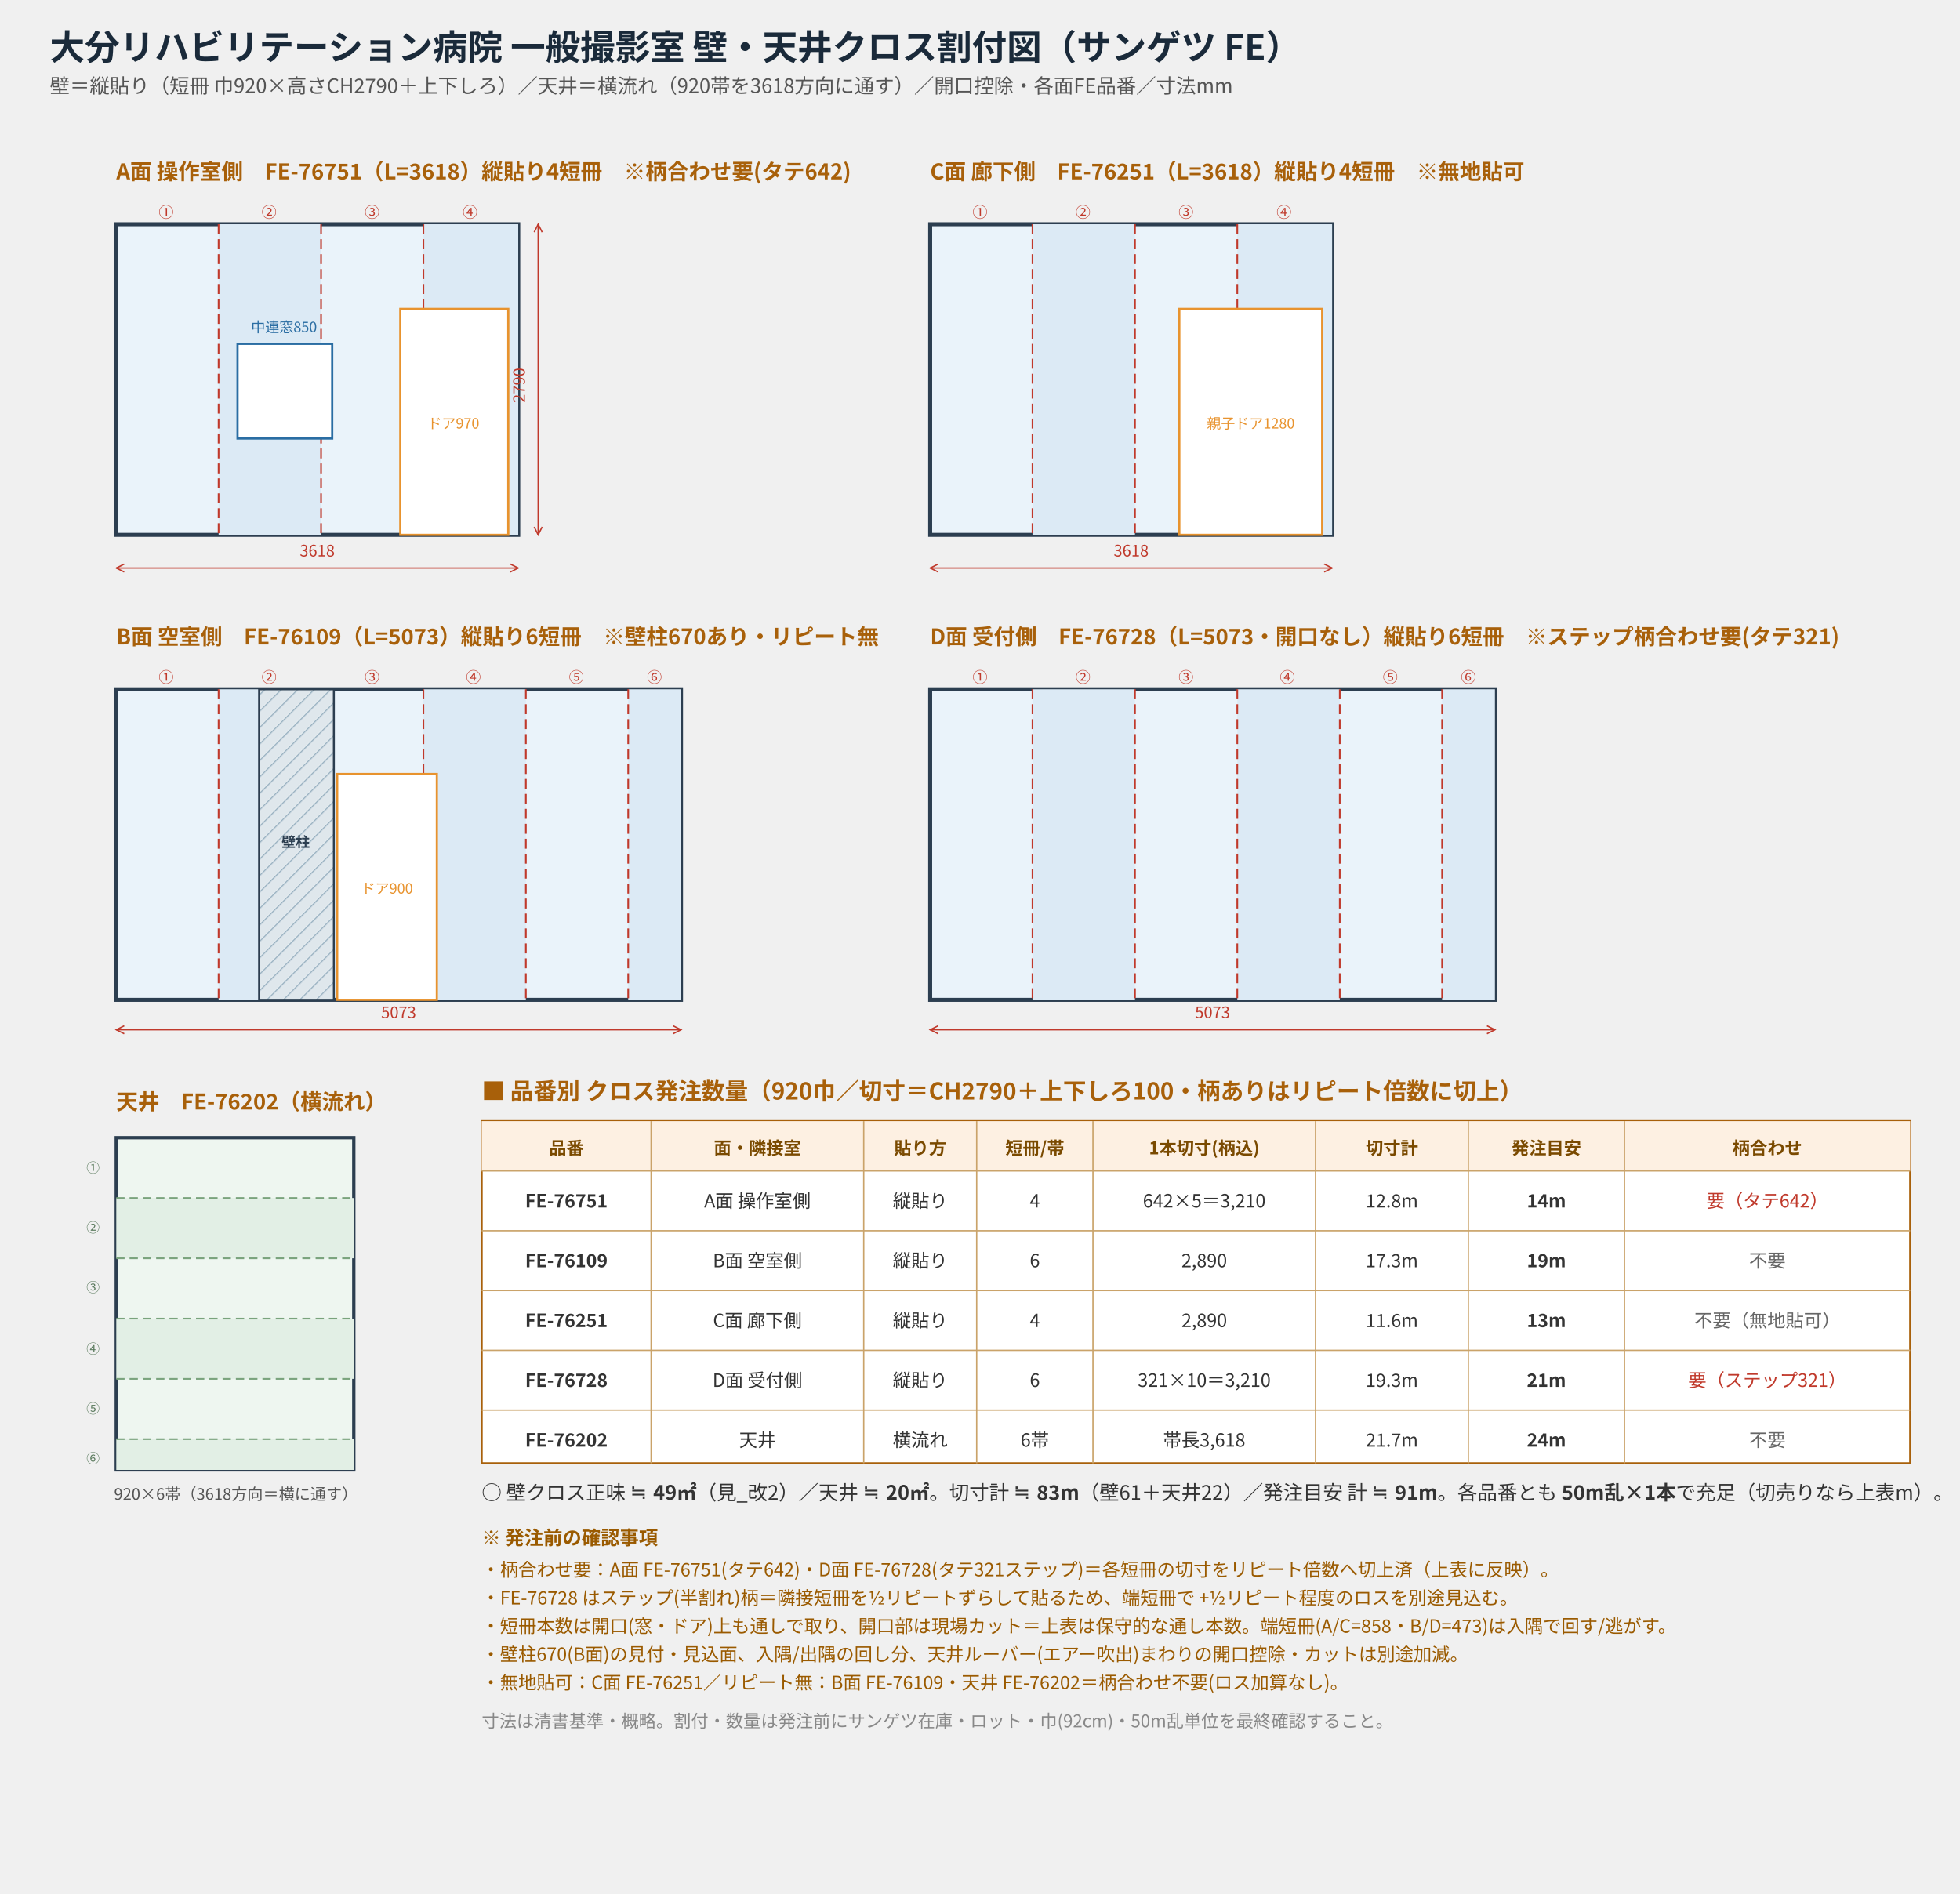
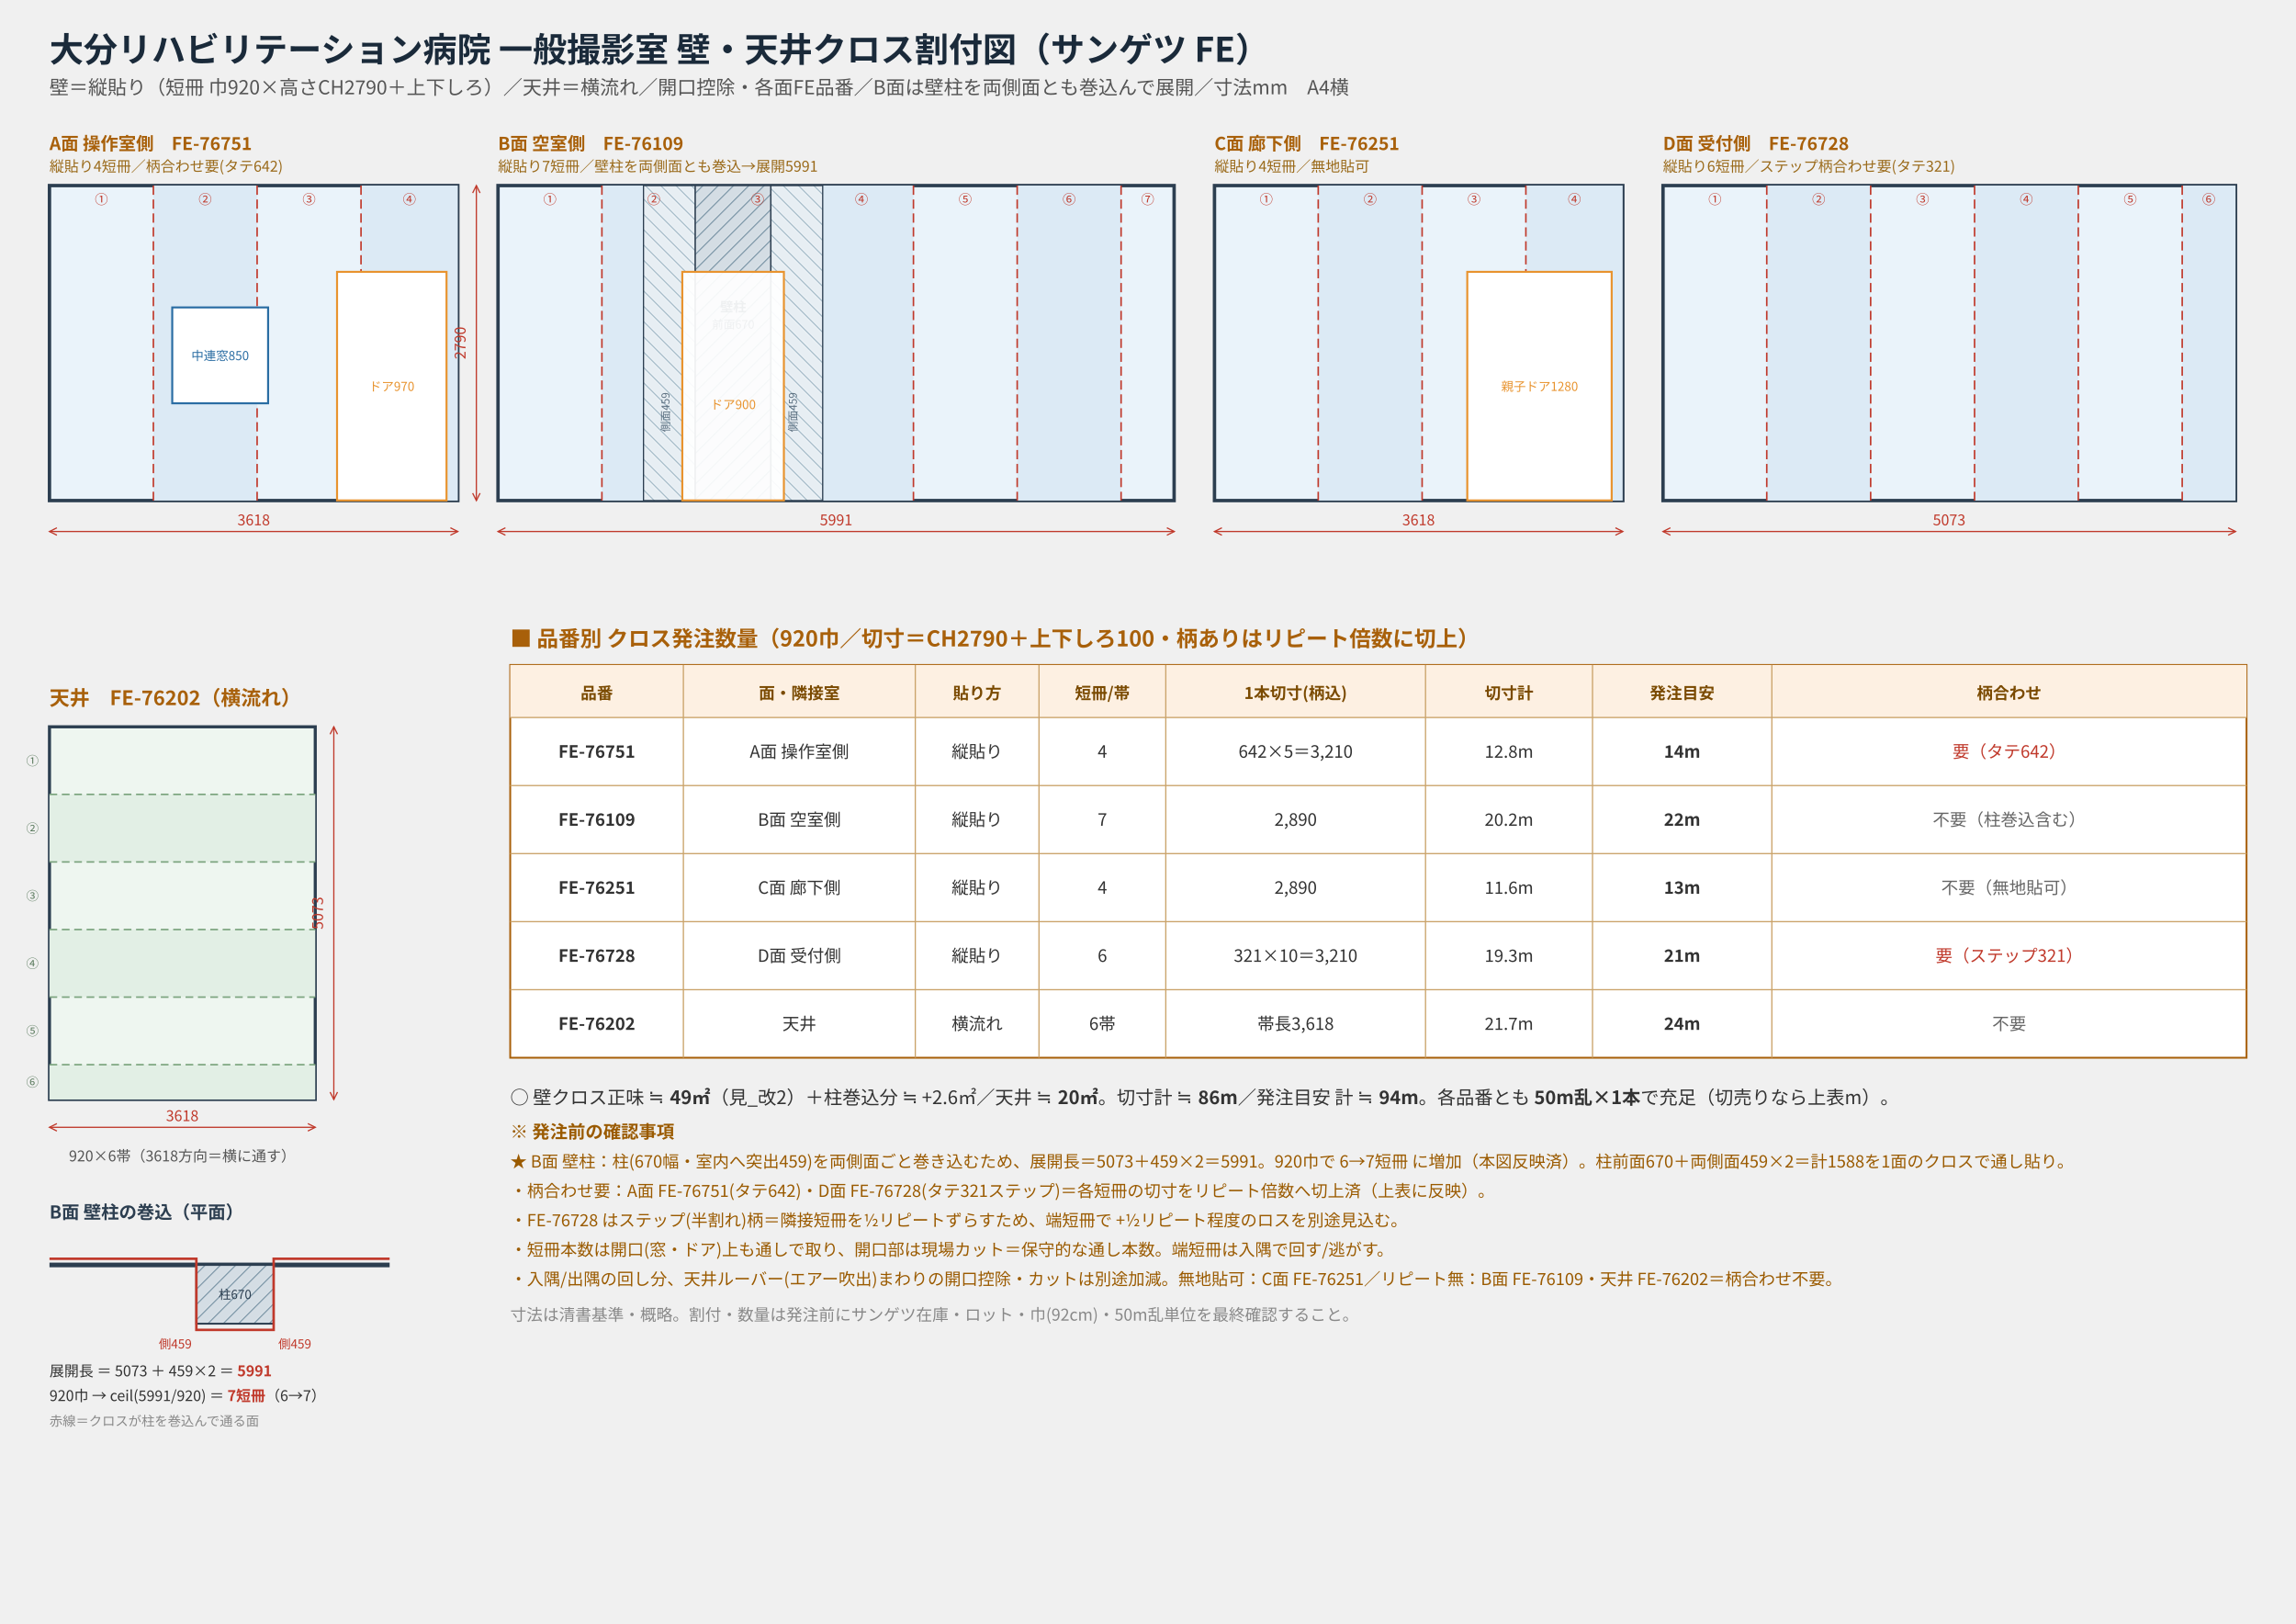
- <svg xmlns="http://www.w3.org/2000/svg" viewBox="0 0 1180 1140" font-family="'Noto Sans CJK JP','Noto Sans JP','IPAGothic','Yu Gothic','Hiragino Kaku Gothic ProN','Meiryo',sans-serif">
+ <svg xmlns="http://www.w3.org/2000/svg" viewBox="0 0 1485 1050" font-family="'Noto Sans CJK JP','Noto Sans JP','Yu Gothic','Meiryo',sans-serif">
  <defs>
    <marker id="dimS" markerWidth="10" markerHeight="10" refX="2" refY="5" orient="auto">
      <path d="M8,2 L2,5 L8,8" fill="none" stroke="#c0392b" stroke-width="1" />
    </marker>
    <marker id="dimE" markerWidth="10" markerHeight="10" refX="8" refY="5" orient="auto">
      <path d="M2,2 L8,5 L2,8" fill="none" stroke="#c0392b" stroke-width="1" />
    </marker>
    <pattern id="col" width="7" height="7" patternUnits="userSpaceOnUse" patternTransform="rotate(45)">
-       <rect width="7" height="7" fill="#dfe7ec" />
-       <line x1="0" y1="0" x2="0" y2="7" stroke="#9bb3c2" stroke-width="1.3" />
+       <rect width="7" height="7" fill="#d4dde4" />
+       <line x1="0" y1="0" x2="0" y2="7" stroke="#7e98a8" stroke-width="1.4" />
+     </pattern>
+     <pattern id="colside" width="7" height="7" patternUnits="userSpaceOnUse" patternTransform="rotate(-45)">
+       <rect width="7" height="7" fill="#e7eef3" />
+       <line x1="0" y1="0" x2="0" y2="7" stroke="#9bb3c2" stroke-width="1.1" />
    </pattern>
  </defs>
-   <text x="30" y="36" font-size="21" font-weight="bold" fill="#1a2a3a">大分リハビリテーション病院 一般撮影室 壁・天井クロス割付図（サンゲツ FE）</text>
-   <text x="30" y="56" font-size="12" fill="#555">壁＝縦貼り（短冊 巾920×高さCH2790＋上下しろ）／天井＝横流れ（920帯を3618方向に通す）／開口控除・各面FE品番／寸法mm</text>
-   <g>
-     <text x="70" y="108" font-size="13" font-weight="bold" fill="#a8600a">A面 操作室側　FE-76751（L=3618）縦貼り4短冊　※柄合わせ要(タテ642)</text>
-     <rect x="70" y="135" width="242" height="187" fill="#eaf3fa" stroke="#2c3e50" stroke-width="2.4" />
-     <rect x="131.6" y="135" width="61.7" height="187" fill="#dceaf5" />
-     <rect x="254.9" y="135" width="57.1" height="187" fill="#dceaf5" />
-     <g stroke="#c0392b" stroke-width="1" stroke-dasharray="6 3">
-       <line x1="131.6" y1="135" x2="131.6" y2="322" />
-       <line x1="193.3" y1="135" x2="193.3" y2="322" />
-       <line x1="254.9" y1="135" x2="254.9" y2="322" />
-     </g>
-     <rect x="143" y="207" width="57" height="57" fill="#fff" stroke="#2a6da3" stroke-width="1.3" />
-     <text x="171" y="200" font-size="8.5" fill="#2a6da3" text-anchor="middle">中連窓850</text>
-     <rect x="241" y="186" width="65" height="136" fill="#fff" stroke="#e8932e" stroke-width="1.3" />
-     <text x="273" y="258" font-size="8.5" fill="#e8932e" text-anchor="middle">ドア970</text>
-     <text x="100" y="131" font-size="9" fill="#c0392b" text-anchor="middle">①</text>
-     <text x="162" y="131" font-size="9" fill="#c0392b" text-anchor="middle">②</text>
-     <text x="224" y="131" font-size="9" fill="#c0392b" text-anchor="middle">③</text>
-     <text x="283" y="131" font-size="9" fill="#c0392b" text-anchor="middle">④</text>
-     <line x1="324" y1="135" x2="324" y2="322" stroke="#c0392b" stroke-width="0.8" marker-start="url(#dimS)" marker-end="url(#dimE)" />
-     <text x="316" y="232" font-size="9.5" fill="#c0392b" transform="rotate(-90 316 232)" text-anchor="middle">2790</text>
-     <line x1="70" y1="342" x2="312" y2="342" stroke="#c0392b" stroke-width="0.8" marker-start="url(#dimS)" marker-end="url(#dimE)" />
-     <text x="191" y="335" font-size="9.5" fill="#c0392b" text-anchor="middle">3618</text>
-   </g>
-   <g>
-     <text x="560" y="108" font-size="13" font-weight="bold" fill="#a8600a">C面 廊下側　FE-76251（L=3618）縦貼り4短冊　※無地貼可</text>
-     <rect x="560" y="135" width="242" height="187" fill="#eaf3fa" stroke="#2c3e50" stroke-width="2.4" />
-     <rect x="621.6" y="135" width="61.7" height="187" fill="#dceaf5" />
-     <rect x="744.9" y="135" width="57.1" height="187" fill="#dceaf5" />
-     <g stroke="#c0392b" stroke-width="1" stroke-dasharray="6 3">
-       <line x1="621.6" y1="135" x2="621.6" y2="322" />
-       <line x1="683.3" y1="135" x2="683.3" y2="322" />
-       <line x1="744.9" y1="135" x2="744.9" y2="322" />
-     </g>
-     <rect x="710" y="186" width="86" height="136" fill="#fff" stroke="#e8932e" stroke-width="1.3" />
-     <text x="753" y="258" font-size="8.5" fill="#e8932e" text-anchor="middle">親子ドア1280</text>
-     <text x="590" y="131" font-size="9" fill="#c0392b" text-anchor="middle">①</text>
-     <text x="652" y="131" font-size="9" fill="#c0392b" text-anchor="middle">②</text>
-     <text x="714" y="131" font-size="9" fill="#c0392b" text-anchor="middle">③</text>
-     <text x="773" y="131" font-size="9" fill="#c0392b" text-anchor="middle">④</text>
-     <line x1="560" y1="342" x2="802" y2="342" stroke="#c0392b" stroke-width="0.8" marker-start="url(#dimS)" marker-end="url(#dimE)" />
-     <text x="681" y="335" font-size="9.5" fill="#c0392b" text-anchor="middle">3618</text>
-   </g>
-   <g>
-     <text x="70" y="388" font-size="13" font-weight="bold" fill="#a8600a">B面 空室側　FE-76109（L=5073）縦貼り6短冊　※壁柱670あり・リピート無</text>
-     <rect x="70" y="415" width="340" height="187" fill="#eaf3fa" stroke="#2c3e50" stroke-width="2.4" />
-     <rect x="131.6" y="415" width="61.7" height="187" fill="#dceaf5" />
-     <rect x="254.9" y="415" width="61.7" height="187" fill="#dceaf5" />
-     <rect x="378.2" y="415" width="31.8" height="187" fill="#dceaf5" />
-     <g stroke="#c0392b" stroke-width="1" stroke-dasharray="6 3">
-       <line x1="131.6" y1="415" x2="131.6" y2="602" />
-       <line x1="193.3" y1="415" x2="193.3" y2="602" />
-       <line x1="254.9" y1="415" x2="254.9" y2="602" />
-       <line x1="316.6" y1="415" x2="316.6" y2="602" />
-       <line x1="378.2" y1="415" x2="378.2" y2="602" />
-     </g>
-     <rect x="156" y="415" width="45" height="187" fill="url(#col)" stroke="#2c3e50" stroke-width="1.2" />
-     <text x="178" y="510" font-size="8.5" fill="#2c3e50" text-anchor="middle" font-weight="bold">壁柱</text>
-     <rect x="203" y="466" width="60" height="136" fill="#fff" stroke="#e8932e" stroke-width="1.3" />
-     <text x="233" y="538" font-size="8.5" fill="#e8932e" text-anchor="middle">ドア900</text>
-     <text x="100" y="411" font-size="9" fill="#c0392b" text-anchor="middle">①</text>
-     <text x="162" y="411" font-size="9" fill="#c0392b" text-anchor="middle">②</text>
-     <text x="224" y="411" font-size="9" fill="#c0392b" text-anchor="middle">③</text>
-     <text x="285" y="411" font-size="9" fill="#c0392b" text-anchor="middle">④</text>
-     <text x="347" y="411" font-size="9" fill="#c0392b" text-anchor="middle">⑤</text>
-     <text x="394" y="411" font-size="9" fill="#c0392b" text-anchor="middle">⑥</text>
-     <line x1="70" y1="620" x2="410" y2="620" stroke="#c0392b" stroke-width="0.8" marker-start="url(#dimS)" marker-end="url(#dimE)" />
-     <text x="240" y="613" font-size="9.5" fill="#c0392b" text-anchor="middle">5073</text>
-   </g>
-   <g>
-     <text x="560" y="388" font-size="13" font-weight="bold" fill="#a8600a">D面 受付側　FE-76728（L=5073・開口なし）縦貼り6短冊　※ステップ柄合わせ要(タテ321)</text>
-     <rect x="560" y="415" width="340" height="187" fill="#eaf3fa" stroke="#2c3e50" stroke-width="2.4" />
-     <rect x="621.6" y="415" width="61.7" height="187" fill="#dceaf5" />
-     <rect x="744.9" y="415" width="61.7" height="187" fill="#dceaf5" />
-     <rect x="868.2" y="415" width="31.8" height="187" fill="#dceaf5" />
-     <g stroke="#c0392b" stroke-width="1" stroke-dasharray="6 3">
-       <line x1="621.6" y1="415" x2="621.6" y2="602" />
-       <line x1="683.3" y1="415" x2="683.3" y2="602" />
-       <line x1="744.9" y1="415" x2="744.9" y2="602" />
-       <line x1="806.6" y1="415" x2="806.6" y2="602" />
-       <line x1="868.2" y1="415" x2="868.2" y2="602" />
-     </g>
-     <text x="590" y="411" font-size="9" fill="#c0392b" text-anchor="middle">①</text>
-     <text x="652" y="411" font-size="9" fill="#c0392b" text-anchor="middle">②</text>
-     <text x="714" y="411" font-size="9" fill="#c0392b" text-anchor="middle">③</text>
-     <text x="775" y="411" font-size="9" fill="#c0392b" text-anchor="middle">④</text>
-     <text x="837" y="411" font-size="9" fill="#c0392b" text-anchor="middle">⑤</text>
-     <text x="884" y="411" font-size="9" fill="#c0392b" text-anchor="middle">⑥</text>
-     <line x1="560" y1="620" x2="900" y2="620" stroke="#c0392b" stroke-width="0.8" marker-start="url(#dimS)" marker-end="url(#dimE)" />
-     <text x="730" y="613" font-size="9.5" fill="#c0392b" text-anchor="middle">5073</text>
-   </g>
-   <g>
-     <text x="70" y="668" font-size="13" font-weight="bold" fill="#a8600a">天井　FE-76202（横流れ）</text>
-     <rect x="70" y="685" width="143" height="200" fill="#eef6f0" stroke="#2c3e50" stroke-width="2" />
-     <rect x="70" y="721.3" width="143" height="36.3" fill="#e2efe5" />
-     <rect x="70" y="793.9" width="143" height="36.3" fill="#e2efe5" />
-     <rect x="70" y="866.5" width="143" height="18.5" fill="#e2efe5" />
-     <g stroke="#7aa37d" stroke-width="1" stroke-dasharray="5 3">
-       <line x1="70" y1="721.3" x2="213" y2="721.3" />
-       <line x1="70" y1="757.6" x2="213" y2="757.6" />
-       <line x1="70" y1="793.9" x2="213" y2="793.9" />
-       <line x1="70" y1="830.2" x2="213" y2="830.2" />
-       <line x1="70" y1="866.5" x2="213" y2="866.5" />
-     </g>
-     <text x="60" y="706" font-size="8" fill="#5a7a5d" text-anchor="end">①</text>
-     <text x="60" y="742" font-size="8" fill="#5a7a5d" text-anchor="end">②</text>
-     <text x="60" y="778" font-size="8" fill="#5a7a5d" text-anchor="end">③</text>
-     <text x="60" y="815" font-size="8" fill="#5a7a5d" text-anchor="end">④</text>
-     <text x="60" y="851" font-size="8" fill="#5a7a5d" text-anchor="end">⑤</text>
-     <text x="60" y="881" font-size="8" fill="#5a7a5d" text-anchor="end">⑥</text>
-     <text x="142" y="903" font-size="9.5" fill="#555" text-anchor="middle">920×6帯（3618方向＝横に通す）</text>
-   </g>
-   <g>
-     <text x="290" y="662" font-size="14" font-weight="bold" fill="#a8600a">■ 品番別 クロス発注数量（920巾／切寸＝CH2790＋上下しろ100・柄ありはリピート倍数に切上）</text>
-     <rect x="290" y="675" width="860" height="206" fill="#fff" stroke="#a8600a" stroke-width="1.2" />
-     <rect x="290" y="675" width="860" height="30" fill="#fdf0e2" />
-     <g stroke="#caa36a" stroke-width="0.8">
-       <line x1="392" y1="675" x2="392" y2="881" />
-       <line x1="520" y1="675" x2="520" y2="881" />
-       <line x1="588" y1="675" x2="588" y2="881" />
-       <line x1="658" y1="675" x2="658" y2="881" />
-       <line x1="792" y1="675" x2="792" y2="881" />
-       <line x1="884" y1="675" x2="884" y2="881" />
-       <line x1="978" y1="675" x2="978" y2="881" />
-     </g>
-     <g stroke="#caa36a" stroke-width="0.8">
-       <line x1="290" y1="705" x2="1150" y2="705" />
-       <line x1="290" y1="741" x2="1150" y2="741" />
-       <line x1="290" y1="777" x2="1150" y2="777" />
-       <line x1="290" y1="813" x2="1150" y2="813" />
-       <line x1="290" y1="849" x2="1150" y2="849" />
-     </g>
-     <g font-size="10.5" font-weight="bold" fill="#7a4a00" text-anchor="middle">
-       <text x="341" y="695">品番</text>
-       <text x="456" y="695">面・隣接室</text>
-       <text x="554" y="695">貼り方</text>
-       <text x="623" y="695">短冊/帯</text>
-       <text x="725" y="695">1本切寸(柄込)</text>
-       <text x="838" y="695">切寸計</text>
-       <text x="931" y="695">発注目安</text>
-       <text x="1064" y="695">柄合わせ</text>
-     </g>
-     <g font-size="11" fill="#333">
-       <text x="341" y="727" text-anchor="middle" font-weight="bold">FE-76751</text>
-       <text x="456" y="727" text-anchor="middle">A面 操作室側</text>
-       <text x="554" y="727" text-anchor="middle">縦貼り</text>
-       <text x="623" y="727" text-anchor="middle">4</text>
-       <text x="725" y="727" text-anchor="middle">642×5＝3,210</text>
-       <text x="838" y="727" text-anchor="middle">12.8m</text>
-       <text x="931" y="727" text-anchor="middle" font-weight="bold">14m</text>
-       <text x="1064" y="727" text-anchor="middle" fill="#c0392b">要（タテ642）</text>
-     </g>
-     <g font-size="11" fill="#333">
-       <text x="341" y="763" text-anchor="middle" font-weight="bold">FE-76109</text>
-       <text x="456" y="763" text-anchor="middle">B面 空室側</text>
-       <text x="554" y="763" text-anchor="middle">縦貼り</text>
-       <text x="623" y="763" text-anchor="middle">6</text>
-       <text x="725" y="763" text-anchor="middle">2,890</text>
-       <text x="838" y="763" text-anchor="middle">17.3m</text>
-       <text x="931" y="763" text-anchor="middle" font-weight="bold">19m</text>
-       <text x="1064" y="763" text-anchor="middle" fill="#666">不要</text>
-     </g>
-     <g font-size="11" fill="#333">
-       <text x="341" y="799" text-anchor="middle" font-weight="bold">FE-76251</text>
-       <text x="456" y="799" text-anchor="middle">C面 廊下側</text>
-       <text x="554" y="799" text-anchor="middle">縦貼り</text>
-       <text x="623" y="799" text-anchor="middle">4</text>
-       <text x="725" y="799" text-anchor="middle">2,890</text>
-       <text x="838" y="799" text-anchor="middle">11.6m</text>
-       <text x="931" y="799" text-anchor="middle" font-weight="bold">13m</text>
-       <text x="1064" y="799" text-anchor="middle" fill="#666">不要（無地貼可）</text>
-     </g>
-     <g font-size="11" fill="#333">
-       <text x="341" y="835" text-anchor="middle" font-weight="bold">FE-76728</text>
-       <text x="456" y="835" text-anchor="middle">D面 受付側</text>
-       <text x="554" y="835" text-anchor="middle">縦貼り</text>
-       <text x="623" y="835" text-anchor="middle">6</text>
-       <text x="725" y="835" text-anchor="middle">321×10＝3,210</text>
-       <text x="838" y="835" text-anchor="middle">19.3m</text>
-       <text x="931" y="835" text-anchor="middle" font-weight="bold">21m</text>
-       <text x="1064" y="835" text-anchor="middle" fill="#c0392b">要（ステップ321）</text>
-     </g>
-     <g font-size="11" fill="#333">
-       <text x="341" y="871" text-anchor="middle" font-weight="bold">FE-76202</text>
-       <text x="456" y="871" text-anchor="middle">天井</text>
-       <text x="554" y="871" text-anchor="middle">横流れ</text>
-       <text x="623" y="871" text-anchor="middle">6帯</text>
-       <text x="725" y="871" text-anchor="middle">帯長3,618</text>
-       <text x="838" y="871" text-anchor="middle">21.7m</text>
-       <text x="931" y="871" text-anchor="middle" font-weight="bold">24m</text>
-       <text x="1064" y="871" text-anchor="middle" fill="#666">不要</text>
-     </g>
-   </g>
-   <g>
-     <text x="290" y="903" font-size="12" fill="#333">○ 壁クロス正味 ≒ <tspan font-weight="bold">49㎡</tspan>（見_改2）／天井 ≒ <tspan font-weight="bold">20㎡</tspan>。切寸計 ≒ <tspan font-weight="bold">83m</tspan>（壁61＋天井22）／発注目安 計 ≒ <tspan font-weight="bold">91m</tspan>。各品番とも <tspan font-weight="bold">50m乱×1本</tspan>で充足（切売りなら上表m）。</text>
-     <text x="290" y="930" font-size="11.5" font-weight="bold" fill="#9a5a00">※ 発注前の確認事項</text>
-     <text x="290" y="949" font-size="11" fill="#9a5a00">・柄合わせ要：A面 FE-76751(タテ642)・D面 FE-76728(タテ321ステップ)＝各短冊の切寸をリピート倍数へ切上済（上表に反映）。</text>
-     <text x="290" y="966" font-size="11" fill="#9a5a00">・FE-76728 はステップ(半割れ)柄＝隣接短冊を½リピートずらして貼るため、端短冊で +½リピート程度のロスを別途見込む。</text>
-     <text x="290" y="983" font-size="11" fill="#9a5a00">・短冊本数は開口(窓・ドア)上も通しで取り、開口部は現場カット＝上表は保守的な通し本数。端短冊(A/C=858・B/D=473)は入隅で回す/逃がす。</text>
-     <text x="290" y="1000" font-size="11" fill="#9a5a00">・壁柱670(B面)の見付・見込面、入隅/出隅の回し分、天井ルーバー(エアー吹出)まわりの開口控除・カットは別途加減。</text>
-     <text x="290" y="1017" font-size="11" fill="#9a5a00">・無地貼可：C面 FE-76251／リピート無：B面 FE-76109・天井 FE-76202＝柄合わせ不要(ロス加算なし)。</text>
-     <text x="290" y="1040" font-size="10.5" fill="#888">寸法は清書基準・概略。割付・数量は発注前にサンゲツ在庫・ロット・巾(92cm)・50m乱単位を最終確認すること。</text>
-   </g>
+   <text x="32" y="40" font-size="22" font-weight="bold" fill="#1a2a3a">大分リハビリテーション病院 一般撮影室 壁・天井クロス割付図（サンゲツ FE）</text>
+   <text x="32" y="61" font-size="12.5" fill="#555">壁＝縦貼り（短冊 巾920×高さCH2790＋上下しろ）／天井＝横流れ／開口控除・各面FE品番／B面は壁柱を両側面とも巻込んで展開／寸法mm　A4横</text>
+   <text x="32.0" y="97.0" font-size="11.5" font-weight="bold" fill="#a8600a">A面 操作室側　FE-76751</text>
+   <text x="32.0" y="111.0" font-size="9.5" fill="#9a6a1a">縦貼り4短冊／柄合わせ要(タテ642)</text>
+   <rect x="32.0" y="120.0" width="264.1" height="203.7" fill="#eaf3fa" stroke="#2c3e50" stroke-width="2.2" />
+   <rect x="99.2" y="120.0" width="67.2" height="203.7" fill="#dceaf5" />
+   <rect x="233.5" y="120.0" width="62.6" height="203.7" fill="#dceaf5" />
+   <line x1="99.2" y1="120.0" x2="99.2" y2="323.7" stroke="#c0392b" stroke-width="1" stroke-dasharray="6 3" />
+   <line x1="166.3" y1="120.0" x2="166.3" y2="323.7" stroke="#c0392b" stroke-width="1" stroke-dasharray="6 3" />
+   <line x1="233.5" y1="120.0" x2="233.5" y2="323.7" stroke="#c0392b" stroke-width="1" stroke-dasharray="6 3" />
+   <rect x="111.4" y="198.8" width="62.0" height="62.0" fill="#fff" stroke="#2a6da3" stroke-width="1.3" />
+   <text x="142.4" y="232.9" font-size="8" fill="#2a6da3" text-anchor="middle">中連窓850</text>
+   <rect x="218.0" y="175.8" width="70.8" height="147.8" fill="#fff" stroke="#e8932e" stroke-width="1.3" />
+   <text x="253.4" y="252.8" font-size="8" fill="#e8932e" text-anchor="middle">ドア970</text>
+   <text x="65.6" y="132.0" font-size="8.5" fill="#c0392b" text-anchor="middle">①</text>
+   <text x="132.7" y="132.0" font-size="8.5" fill="#c0392b" text-anchor="middle">②</text>
+   <text x="199.9" y="132.0" font-size="8.5" fill="#c0392b" text-anchor="middle">③</text>
+   <text x="264.8" y="132.0" font-size="8.5" fill="#c0392b" text-anchor="middle">④</text>
+   <line x1="32.0" y1="343.7" x2="296.1" y2="343.7" stroke="#c0392b" stroke-width="0.8" marker-start="url(#dimS)" marker-end="url(#dimE)" />
+   <text x="164.1" y="339.7" font-size="9.5" fill="#c0392b" text-anchor="middle">3618</text>
+   <line x1="308.1" y1="120.0" x2="308.1" y2="323.7" stroke="#c0392b" stroke-width="0.8" marker-start="url(#dimS)" marker-end="url(#dimE)" />
+   <text x="301.1" y="221.8" font-size="9.5" fill="#c0392b" transform="rotate(-90 301.1 221.8)" text-anchor="middle">2790</text>
+   <text x="322.1" y="97.0" font-size="11.5" font-weight="bold" fill="#a8600a">B面 空室側　FE-76109</text>
+   <text x="322.1" y="111.0" font-size="9.5" fill="#9a6a1a">縦貼り7短冊／壁柱を両側面とも巻込→展開5991</text>
+   <rect x="322.1" y="120.0" width="437.3" height="203.7" fill="#eaf3fa" stroke="#2c3e50" stroke-width="2.2" />
+   <rect x="389.3" y="120.0" width="67.2" height="203.7" fill="#dceaf5" />
+   <rect x="523.6" y="120.0" width="67.2" height="203.7" fill="#dceaf5" />
+   <rect x="657.9" y="120.0" width="67.2" height="203.7" fill="#dceaf5" />
+   <line x1="389.3" y1="120.0" x2="389.3" y2="323.7" stroke="#c0392b" stroke-width="1" stroke-dasharray="6 3" />
+   <line x1="456.4" y1="120.0" x2="456.4" y2="323.7" stroke="#c0392b" stroke-width="1" stroke-dasharray="6 3" />
+   <line x1="523.6" y1="120.0" x2="523.6" y2="323.7" stroke="#c0392b" stroke-width="1" stroke-dasharray="6 3" />
+   <line x1="590.8" y1="120.0" x2="590.8" y2="323.7" stroke="#c0392b" stroke-width="1" stroke-dasharray="6 3" />
+   <line x1="657.9" y1="120.0" x2="657.9" y2="323.7" stroke="#c0392b" stroke-width="1" stroke-dasharray="6 3" />
+   <line x1="725.1" y1="120.0" x2="725.1" y2="323.7" stroke="#c0392b" stroke-width="1" stroke-dasharray="6 3" />
+   <rect x="416.2" y="120.0" width="33.5" height="203.7" fill="url(#colside)" stroke="#2c3e50" stroke-width="0.8" />
+   <rect x="449.7" y="120.0" width="48.9" height="203.7" fill="url(#col)" stroke="#2c3e50" stroke-width="0.8" />
+   <rect x="498.6" y="120.0" width="33.5" height="203.7" fill="url(#colside)" stroke="#2c3e50" stroke-width="0.8" />
+   <text x="474.2" y="201.5" font-size="8.5" fill="#2c3e50" text-anchor="middle" font-weight="bold">壁柱</text>
+   <text x="474.2" y="212.5" font-size="7.5" fill="#2c3e50" text-anchor="middle">前面670</text>
+   <text x="433.0" y="266.6" font-size="7" fill="#5b6f80" text-anchor="middle" transform="rotate(-90 433.0 266.6)">側面459</text>
+   <text x="515.4" y="266.6" font-size="7" fill="#5b6f80" text-anchor="middle" transform="rotate(-90 515.4 266.6)">側面459</text>
+   <rect x="441.3" y="175.8" width="65.7" height="147.8" fill="#fff" fill-opacity="0.92" stroke="#e8932e" stroke-width="1.3" />
+   <text x="474.2" y="264.5" font-size="8" fill="#e8932e" text-anchor="middle">ドア900</text>
+   <text x="355.7" y="132.0" font-size="8.5" fill="#c0392b" text-anchor="middle">①</text>
+   <text x="422.9" y="132.0" font-size="8.5" fill="#c0392b" text-anchor="middle">②</text>
+   <text x="490.0" y="132.0" font-size="8.5" fill="#c0392b" text-anchor="middle">③</text>
+   <text x="557.2" y="132.0" font-size="8.5" fill="#c0392b" text-anchor="middle">④</text>
+   <text x="624.3" y="132.0" font-size="8.5" fill="#c0392b" text-anchor="middle">⑤</text>
+   <text x="691.5" y="132.0" font-size="8.5" fill="#c0392b" text-anchor="middle">⑥</text>
+   <text x="742.3" y="132.0" font-size="8.5" fill="#c0392b" text-anchor="middle">⑦</text>
+   <line x1="322.1" y1="343.7" x2="759.5" y2="343.7" stroke="#c0392b" stroke-width="0.8" marker-start="url(#dimS)" marker-end="url(#dimE)" />
+   <text x="540.8" y="339.7" font-size="9.5" fill="#c0392b" text-anchor="middle">5991</text>
+   <text x="785.5" y="97.0" font-size="11.5" font-weight="bold" fill="#a8600a">C面 廊下側　FE-76251</text>
+   <text x="785.5" y="111.0" font-size="9.5" fill="#9a6a1a">縦貼り4短冊／無地貼可</text>
+   <rect x="785.5" y="120.0" width="264.1" height="203.7" fill="#eaf3fa" stroke="#2c3e50" stroke-width="2.2" />
+   <rect x="852.6" y="120.0" width="67.2" height="203.7" fill="#dceaf5" />
+   <rect x="986.9" y="120.0" width="62.6" height="203.7" fill="#dceaf5" />
+   <line x1="852.6" y1="120.0" x2="852.6" y2="323.7" stroke="#c0392b" stroke-width="1" stroke-dasharray="6 3" />
+   <line x1="919.8" y1="120.0" x2="919.8" y2="323.7" stroke="#c0392b" stroke-width="1" stroke-dasharray="6 3" />
+   <line x1="986.9" y1="120.0" x2="986.9" y2="323.7" stroke="#c0392b" stroke-width="1" stroke-dasharray="6 3" />
+   <rect x="949.0" y="175.8" width="93.4" height="147.8" fill="#fff" stroke="#e8932e" stroke-width="1.3" />
+   <text x="995.8" y="252.8" font-size="8" fill="#e8932e" text-anchor="middle">親子ドア1280</text>
+   <text x="819.0" y="132.0" font-size="8.5" fill="#c0392b" text-anchor="middle">①</text>
+   <text x="886.2" y="132.0" font-size="8.5" fill="#c0392b" text-anchor="middle">②</text>
+   <text x="953.4" y="132.0" font-size="8.5" fill="#c0392b" text-anchor="middle">③</text>
+   <text x="1018.3" y="132.0" font-size="8.5" fill="#c0392b" text-anchor="middle">④</text>
+   <line x1="785.5" y1="343.7" x2="1049.6" y2="343.7" stroke="#c0392b" stroke-width="0.8" marker-start="url(#dimS)" marker-end="url(#dimE)" />
+   <text x="917.5" y="339.7" font-size="9.5" fill="#c0392b" text-anchor="middle">3618</text>
+   <text x="1075.6" y="97.0" font-size="11.5" font-weight="bold" fill="#a8600a">D面 受付側　FE-76728</text>
+   <text x="1075.6" y="111.0" font-size="9.5" fill="#9a6a1a">縦貼り6短冊／ステップ柄合わせ要(タテ321)</text>
+   <rect x="1075.6" y="120.0" width="370.3" height="203.7" fill="#eaf3fa" stroke="#2c3e50" stroke-width="2.2" />
+   <rect x="1142.7" y="120.0" width="67.2" height="203.7" fill="#dceaf5" />
+   <rect x="1277.1" y="120.0" width="67.2" height="203.7" fill="#dceaf5" />
+   <rect x="1411.4" y="120.0" width="34.5" height="203.7" fill="#dceaf5" />
+   <line x1="1142.7" y1="120.0" x2="1142.7" y2="323.7" stroke="#c0392b" stroke-width="1" stroke-dasharray="6 3" />
+   <line x1="1209.9" y1="120.0" x2="1209.9" y2="323.7" stroke="#c0392b" stroke-width="1" stroke-dasharray="6 3" />
+   <line x1="1277.1" y1="120.0" x2="1277.1" y2="323.7" stroke="#c0392b" stroke-width="1" stroke-dasharray="6 3" />
+   <line x1="1344.2" y1="120.0" x2="1344.2" y2="323.7" stroke="#c0392b" stroke-width="1" stroke-dasharray="6 3" />
+   <line x1="1411.4" y1="120.0" x2="1411.4" y2="323.7" stroke="#c0392b" stroke-width="1" stroke-dasharray="6 3" />
+   <text x="1109.2" y="132.0" font-size="8.5" fill="#c0392b" text-anchor="middle">①</text>
+   <text x="1176.3" y="132.0" font-size="8.5" fill="#c0392b" text-anchor="middle">②</text>
+   <text x="1243.5" y="132.0" font-size="8.5" fill="#c0392b" text-anchor="middle">③</text>
+   <text x="1310.6" y="132.0" font-size="8.5" fill="#c0392b" text-anchor="middle">④</text>
+   <text x="1377.8" y="132.0" font-size="8.5" fill="#c0392b" text-anchor="middle">⑤</text>
+   <text x="1428.6" y="132.0" font-size="8.5" fill="#c0392b" text-anchor="middle">⑥</text>
+   <line x1="1075.6" y1="343.7" x2="1445.9" y2="343.7" stroke="#c0392b" stroke-width="0.8" marker-start="url(#dimS)" marker-end="url(#dimE)" />
+   <text x="1260.7" y="339.7" font-size="9.5" fill="#c0392b" text-anchor="middle">5073</text>
+   <text x="32" y="456" font-size="13" font-weight="bold" fill="#a8600a">天井　FE-76202（横流れ）</text>
+   <rect x="32" y="470" width="171.9" height="241.0" fill="#eef6f0" stroke="#2c3e50" stroke-width="2" />
+   <rect x="32" y="513.7" width="171.9" height="43.7" fill="#e2efe5" />
+   <rect x="32" y="601.1" width="171.9" height="43.7" fill="#e2efe5" />
+   <rect x="32" y="688.5" width="171.9" height="22.5" fill="#e2efe5" />
+   <line x1="32" y1="513.7" x2="203.9" y2="513.7" stroke="#7aa37d" stroke-width="1" stroke-dasharray="5 3" />
+   <line x1="32" y1="557.4" x2="203.9" y2="557.4" stroke="#7aa37d" stroke-width="1" stroke-dasharray="5 3" />
+   <line x1="32" y1="601.1" x2="203.9" y2="601.1" stroke="#7aa37d" stroke-width="1" stroke-dasharray="5 3" />
+   <line x1="32" y1="644.8" x2="203.9" y2="644.8" stroke="#7aa37d" stroke-width="1" stroke-dasharray="5 3" />
+   <line x1="32" y1="688.5" x2="203.9" y2="688.5" stroke="#7aa37d" stroke-width="1" stroke-dasharray="5 3" />
+   <text x="25" y="494.9" font-size="8" fill="#5a7a5d" text-anchor="end">①</text>
+   <text x="25" y="538.6" font-size="8" fill="#5a7a5d" text-anchor="end">②</text>
+   <text x="25" y="582.2" font-size="8" fill="#5a7a5d" text-anchor="end">③</text>
+   <text x="25" y="626.0" font-size="8" fill="#5a7a5d" text-anchor="end">④</text>
+   <text x="25" y="669.6" font-size="8" fill="#5a7a5d" text-anchor="end">⑤</text>
+   <text x="25" y="702.7" font-size="8" fill="#5a7a5d" text-anchor="end">⑥</text>
+   <line x1="32.0" y1="729.0" x2="203.9" y2="729.0" stroke="#c0392b" stroke-width="0.8" marker-start="url(#dimS)" marker-end="url(#dimE)" />
+   <text x="117.9" y="725.0" font-size="9.5" fill="#c0392b" text-anchor="middle">3618</text>
+   <line x1="215.9" y1="470.0" x2="215.9" y2="711.0" stroke="#c0392b" stroke-width="0.8" marker-start="url(#dimS)" marker-end="url(#dimE)" />
+   <text x="208.9" y="590.5" font-size="9.5" fill="#c0392b" transform="rotate(-90 208.9 590.5)" text-anchor="middle">5073</text>
+   <text x="117.9" y="751.0" font-size="9.5" fill="#555" text-anchor="middle">920×6帯（3618方向＝横に通す）</text>
+   <text x="32" y="788" font-size="11.5" font-weight="bold" fill="#2c3e50">B面 壁柱の巻込（平面）</text>
+   <line x1="32" y1="818" x2="252" y2="818" stroke="#2c3e50" stroke-width="3" />
+   <rect x="127" y="818" width="50" height="38" fill="url(#col)" stroke="#2c3e50" stroke-width="1.2" />
+   <path d="M32,814 L127,814 L127,860 L177,860 L177,814 L252,814" fill="none" stroke="#c0392b" stroke-width="1.6" />
+   <text x="152.0" y="840.0" font-size="8" fill="#2c3e50" text-anchor="middle">柱670</text>
+   <text x="124.0" y="872.0" font-size="8" fill="#c0392b" text-anchor="end">側459</text>
+   <text x="180.0" y="872.0" font-size="8" fill="#c0392b" text-anchor="start">側459</text>
+   <text x="32" y="890" font-size="9.5" fill="#333">展開長 ＝ 5073 ＋ 459×2 ＝ <tspan font-weight="bold" fill="#c0392b">5991</tspan>
+   </text>
+   <text x="32" y="906" font-size="9.5" fill="#333">920巾 → ceil(5991/920) ＝ <tspan font-weight="bold" fill="#c0392b">7短冊</tspan>（6→7）</text>
+   <text x="32" y="922" font-size="8.5" fill="#888">赤線＝クロスが柱を巻込んで通る面</text>
+   <text x="330" y="418" font-size="14" font-weight="bold" fill="#a8600a">■ 品番別 クロス発注数量（920巾／切寸＝CH2790＋上下しろ100・柄ありはリピート倍数に切上）</text>
+   <rect x="330" y="430" width="1123" height="254" fill="#fff" stroke="#a8600a" stroke-width="1.2" />
+   <rect x="330" y="430" width="1123" height="34" fill="#fdf0e2" />
+   <line x1="442.0" y1="430" x2="442.0" y2="684" stroke="#caa36a" stroke-width="0.8" />
+   <line x1="592.0" y1="430" x2="592.0" y2="684" stroke="#caa36a" stroke-width="0.8" />
+   <line x1="672.0" y1="430" x2="672.0" y2="684" stroke="#caa36a" stroke-width="0.8" />
+   <line x1="754.0" y1="430" x2="754.0" y2="684" stroke="#caa36a" stroke-width="0.8" />
+   <line x1="922.0" y1="430" x2="922.0" y2="684" stroke="#caa36a" stroke-width="0.8" />
+   <line x1="1030.0" y1="430" x2="1030.0" y2="684" stroke="#caa36a" stroke-width="0.8" />
+   <line x1="1146.0" y1="430" x2="1146.0" y2="684" stroke="#caa36a" stroke-width="0.8" />
+   <line x1="330" y1="464" x2="1453" y2="464" stroke="#caa36a" stroke-width="0.8" />
+   <line x1="330" y1="508" x2="1453" y2="508" stroke="#caa36a" stroke-width="0.8" />
+   <line x1="330" y1="552" x2="1453" y2="552" stroke="#caa36a" stroke-width="0.8" />
+   <line x1="330" y1="596" x2="1453" y2="596" stroke="#caa36a" stroke-width="0.8" />
+   <line x1="330" y1="640" x2="1453" y2="640" stroke="#caa36a" stroke-width="0.8" />
+   <text x="386.0" y="452" font-size="10.5" font-weight="bold" fill="#7a4a00" text-anchor="middle">品番</text>
+   <text x="517.0" y="452" font-size="10.5" font-weight="bold" fill="#7a4a00" text-anchor="middle">面・隣接室</text>
+   <text x="632.0" y="452" font-size="10.5" font-weight="bold" fill="#7a4a00" text-anchor="middle">貼り方</text>
+   <text x="713.0" y="452" font-size="10.5" font-weight="bold" fill="#7a4a00" text-anchor="middle">短冊/帯</text>
+   <text x="838.0" y="452" font-size="10.5" font-weight="bold" fill="#7a4a00" text-anchor="middle">1本切寸(柄込)</text>
+   <text x="976.0" y="452" font-size="10.5" font-weight="bold" fill="#7a4a00" text-anchor="middle">切寸計</text>
+   <text x="1088.0" y="452" font-size="10.5" font-weight="bold" fill="#7a4a00" text-anchor="middle">発注目安</text>
+   <text x="1299.5" y="452" font-size="10.5" font-weight="bold" fill="#7a4a00" text-anchor="middle">柄合わせ</text>
+   <text x="386.0" y="490.0" font-size="11" fill="#333" font-weight="bold" text-anchor="middle">FE-76751</text>
+   <text x="517.0" y="490.0" font-size="11" fill="#333" font-weight="normal" text-anchor="middle">A面 操作室側</text>
+   <text x="632.0" y="490.0" font-size="11" fill="#333" font-weight="normal" text-anchor="middle">縦貼り</text>
+   <text x="713.0" y="490.0" font-size="11" fill="#333" font-weight="normal" text-anchor="middle">4</text>
+   <text x="838.0" y="490.0" font-size="11" fill="#333" font-weight="normal" text-anchor="middle">642×5＝3,210</text>
+   <text x="976.0" y="490.0" font-size="11" fill="#333" font-weight="normal" text-anchor="middle">12.8m</text>
+   <text x="1088.0" y="490.0" font-size="11" fill="#333" font-weight="bold" text-anchor="middle">14m</text>
+   <text x="1299.5" y="490.0" font-size="11" fill="#c0392b" font-weight="normal" text-anchor="middle">要（タテ642）</text>
+   <text x="386.0" y="534.0" font-size="11" fill="#333" font-weight="bold" text-anchor="middle">FE-76109</text>
+   <text x="517.0" y="534.0" font-size="11" fill="#333" font-weight="normal" text-anchor="middle">B面 空室側</text>
+   <text x="632.0" y="534.0" font-size="11" fill="#333" font-weight="normal" text-anchor="middle">縦貼り</text>
+   <text x="713.0" y="534.0" font-size="11" fill="#333" font-weight="normal" text-anchor="middle">7</text>
+   <text x="838.0" y="534.0" font-size="11" fill="#333" font-weight="normal" text-anchor="middle">2,890</text>
+   <text x="976.0" y="534.0" font-size="11" fill="#333" font-weight="normal" text-anchor="middle">20.2m</text>
+   <text x="1088.0" y="534.0" font-size="11" fill="#333" font-weight="bold" text-anchor="middle">22m</text>
+   <text x="1299.5" y="534.0" font-size="11" fill="#666" font-weight="normal" text-anchor="middle">不要（柱巻込含む）</text>
+   <text x="386.0" y="578.0" font-size="11" fill="#333" font-weight="bold" text-anchor="middle">FE-76251</text>
+   <text x="517.0" y="578.0" font-size="11" fill="#333" font-weight="normal" text-anchor="middle">C面 廊下側</text>
+   <text x="632.0" y="578.0" font-size="11" fill="#333" font-weight="normal" text-anchor="middle">縦貼り</text>
+   <text x="713.0" y="578.0" font-size="11" fill="#333" font-weight="normal" text-anchor="middle">4</text>
+   <text x="838.0" y="578.0" font-size="11" fill="#333" font-weight="normal" text-anchor="middle">2,890</text>
+   <text x="976.0" y="578.0" font-size="11" fill="#333" font-weight="normal" text-anchor="middle">11.6m</text>
+   <text x="1088.0" y="578.0" font-size="11" fill="#333" font-weight="bold" text-anchor="middle">13m</text>
+   <text x="1299.5" y="578.0" font-size="11" fill="#666" font-weight="normal" text-anchor="middle">不要（無地貼可）</text>
+   <text x="386.0" y="622.0" font-size="11" fill="#333" font-weight="bold" text-anchor="middle">FE-76728</text>
+   <text x="517.0" y="622.0" font-size="11" fill="#333" font-weight="normal" text-anchor="middle">D面 受付側</text>
+   <text x="632.0" y="622.0" font-size="11" fill="#333" font-weight="normal" text-anchor="middle">縦貼り</text>
+   <text x="713.0" y="622.0" font-size="11" fill="#333" font-weight="normal" text-anchor="middle">6</text>
+   <text x="838.0" y="622.0" font-size="11" fill="#333" font-weight="normal" text-anchor="middle">321×10＝3,210</text>
+   <text x="976.0" y="622.0" font-size="11" fill="#333" font-weight="normal" text-anchor="middle">19.3m</text>
+   <text x="1088.0" y="622.0" font-size="11" fill="#333" font-weight="bold" text-anchor="middle">21m</text>
+   <text x="1299.5" y="622.0" font-size="11" fill="#c0392b" font-weight="normal" text-anchor="middle">要（ステップ321）</text>
+   <text x="386.0" y="666.0" font-size="11" fill="#333" font-weight="bold" text-anchor="middle">FE-76202</text>
+   <text x="517.0" y="666.0" font-size="11" fill="#333" font-weight="normal" text-anchor="middle">天井</text>
+   <text x="632.0" y="666.0" font-size="11" fill="#333" font-weight="normal" text-anchor="middle">横流れ</text>
+   <text x="713.0" y="666.0" font-size="11" fill="#333" font-weight="normal" text-anchor="middle">6帯</text>
+   <text x="838.0" y="666.0" font-size="11" fill="#333" font-weight="normal" text-anchor="middle">帯長3,618</text>
+   <text x="976.0" y="666.0" font-size="11" fill="#333" font-weight="normal" text-anchor="middle">21.7m</text>
+   <text x="1088.0" y="666.0" font-size="11" fill="#333" font-weight="bold" text-anchor="middle">24m</text>
+   <text x="1299.5" y="666.0" font-size="11" fill="#666" font-weight="normal" text-anchor="middle">不要</text>
+   <text x="330" y="714" font-size="12" fill="#333">○ 壁クロス正味 ≒ <tspan font-weight="bold">49㎡</tspan>（見_改2）＋柱巻込分 ≒ +2.6㎡／天井 ≒ <tspan font-weight="bold">20㎡</tspan>。切寸計 ≒ <tspan font-weight="bold">86m</tspan>／発注目安 計 ≒ <tspan font-weight="bold">94m</tspan>。各品番とも <tspan font-weight="bold">50m乱×1本</tspan>で充足（切売りなら上表m）。</text>
+   <text x="330" y="736.0" font-size="11.5" font-weight="bold" fill="#9a5a00">※ 発注前の確認事項</text>
+   <text x="330" y="755.0" font-size="10.8" fill="#9a5a00">★ B面 壁柱：柱(670幅・室内へ突出459)を両側面ごと巻き込むため、展開長＝5073＋459×2＝5991。920巾で 6→7短冊 に増加（本図反映済）。柱前面670＋両側面459×2＝計1588を1面のクロスで通し貼り。</text>
+   <text x="330" y="774.0" font-size="10.8" fill="#9a5a00">・柄合わせ要：A面 FE-76751(タテ642)・D面 FE-76728(タテ321ステップ)＝各短冊の切寸をリピート倍数へ切上済（上表に反映）。</text>
+   <text x="330" y="793.0" font-size="10.8" fill="#9a5a00">・FE-76728 はステップ(半割れ)柄＝隣接短冊を½リピートずらすため、端短冊で +½リピート程度のロスを別途見込む。</text>
+   <text x="330" y="812.0" font-size="10.8" fill="#9a5a00">・短冊本数は開口(窓・ドア)上も通しで取り、開口部は現場カット＝保守的な通し本数。端短冊は入隅で回す/逃がす。</text>
+   <text x="330" y="831.0" font-size="10.8" fill="#9a5a00">・入隅/出隅の回し分、天井ルーバー(エアー吹出)まわりの開口控除・カットは別途加減。無地貼可：C面 FE-76251／リピート無：B面 FE-76109・天井 FE-76202＝柄合わせ不要。</text>
+   <text x="330" y="854.0" font-size="10.5" fill="#888">寸法は清書基準・概略。割付・数量は発注前にサンゲツ在庫・ロット・巾(92cm)・50m乱単位を最終確認すること。</text>
</svg>
